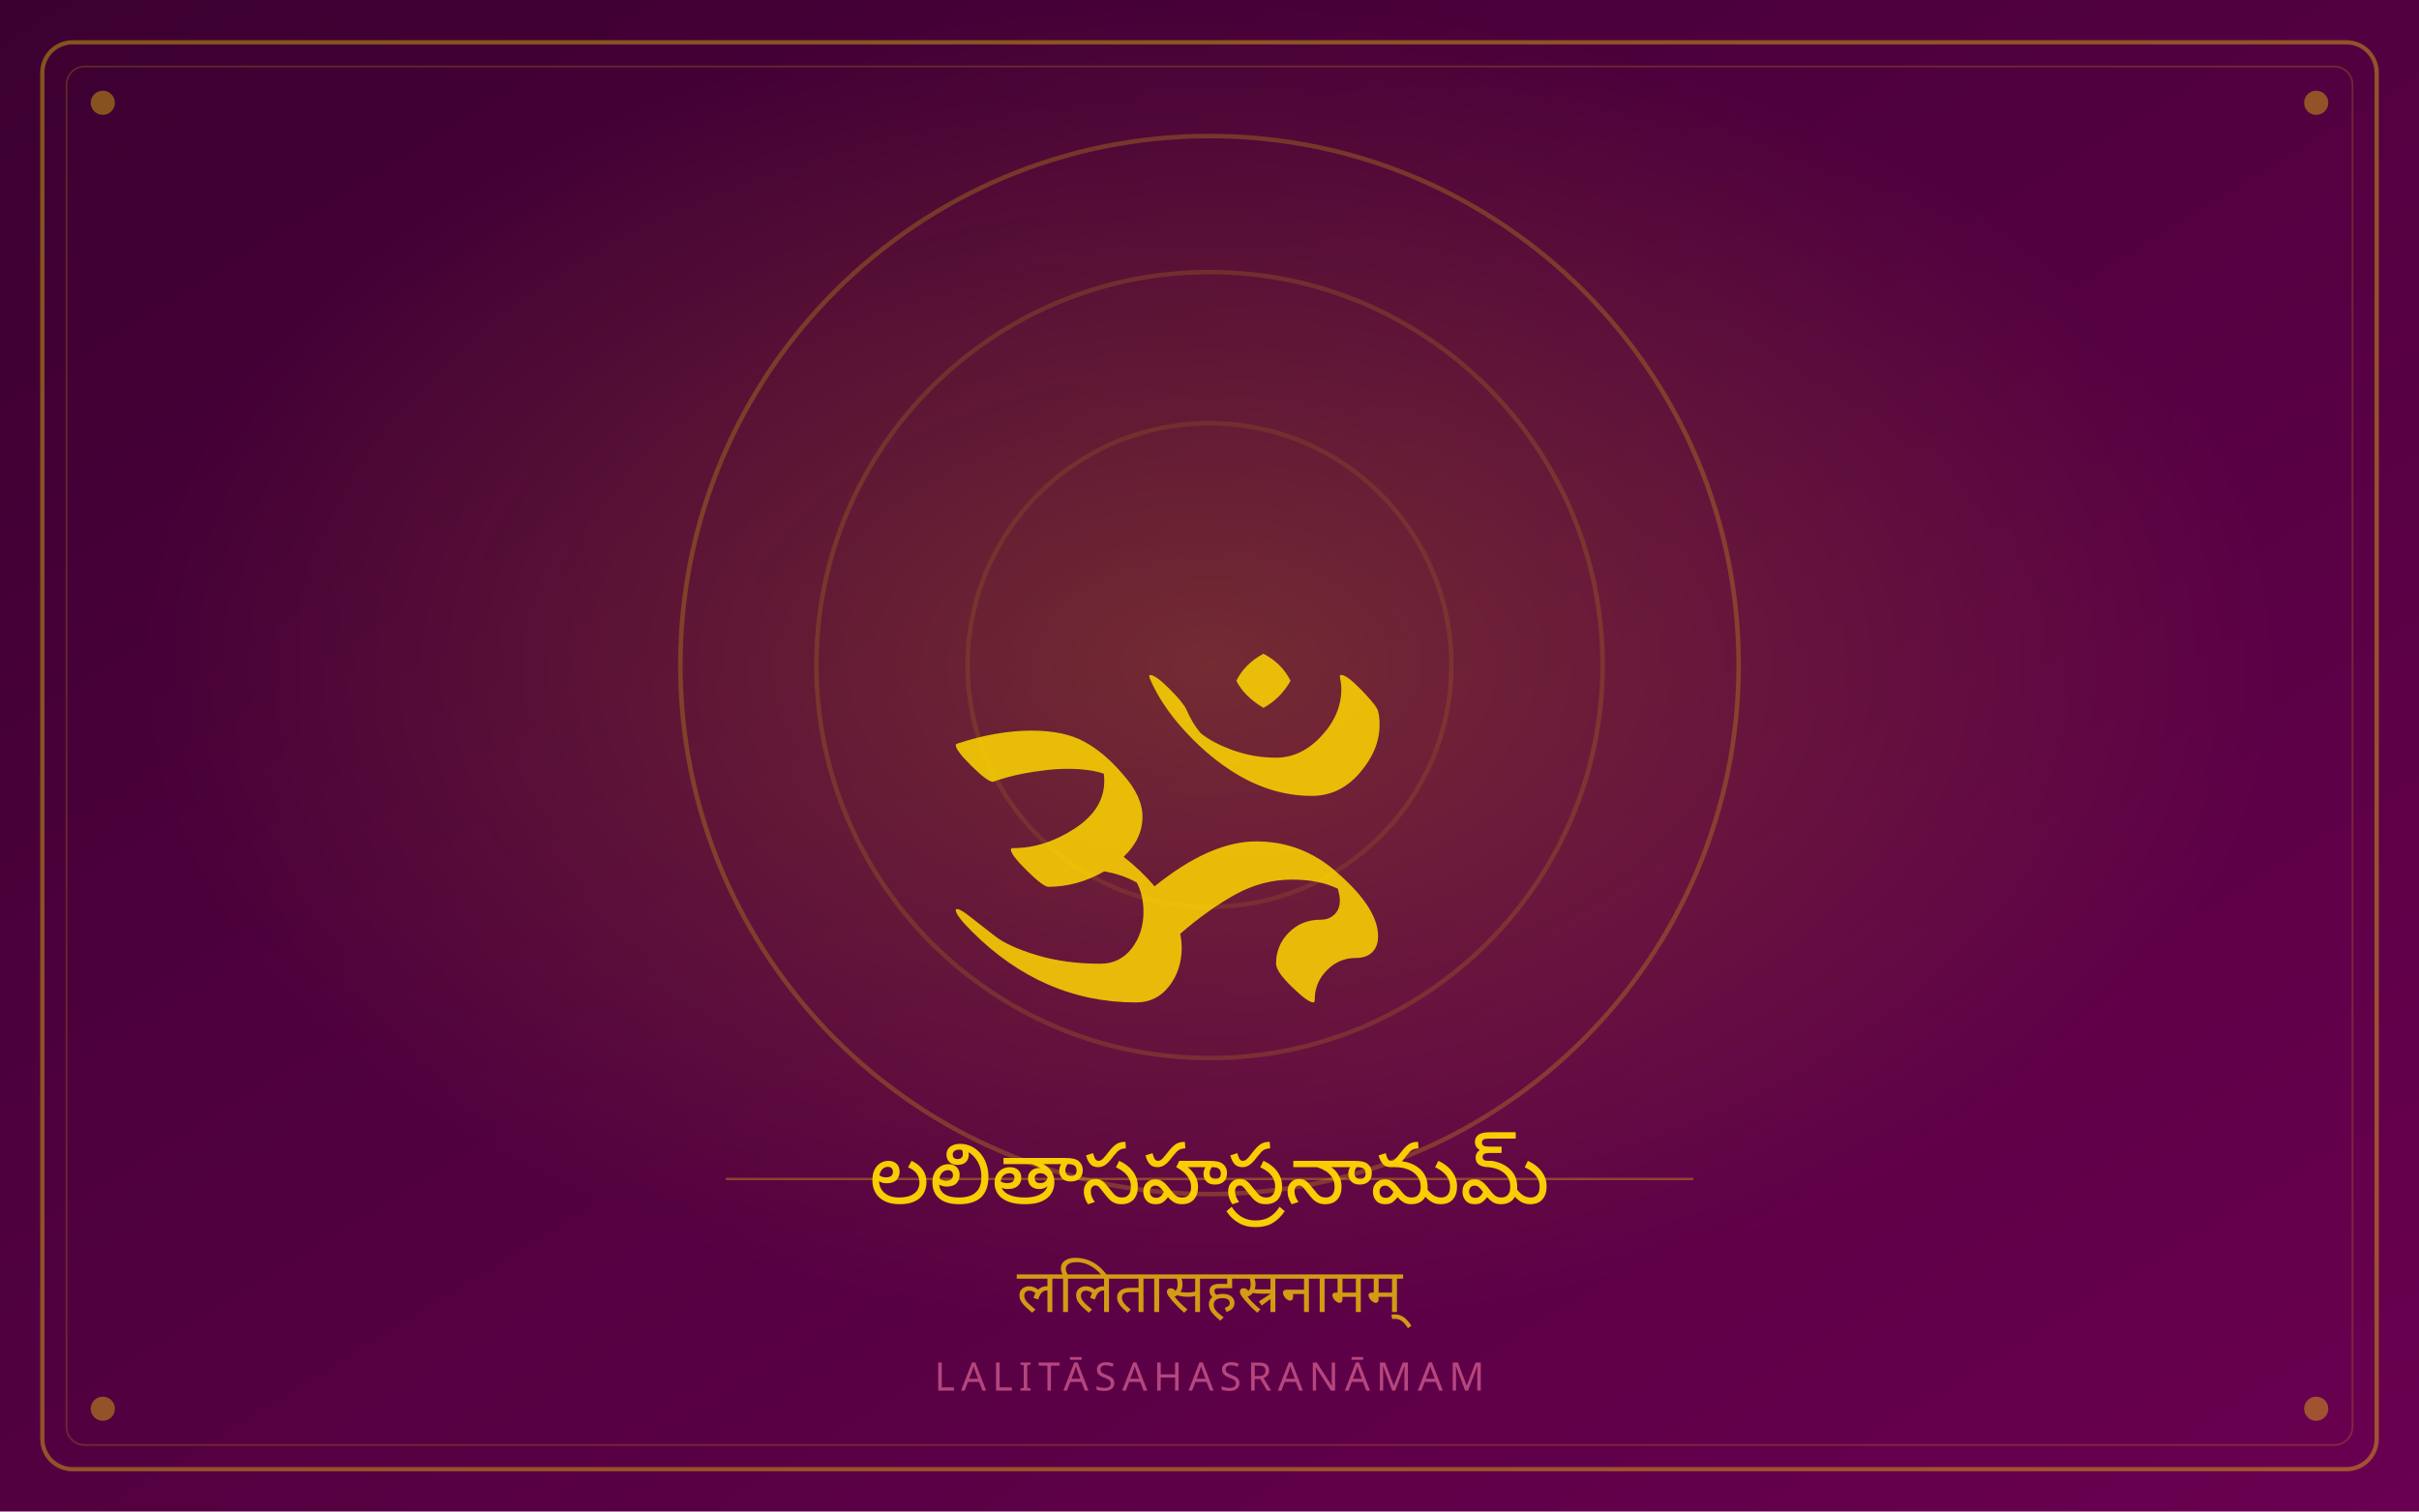
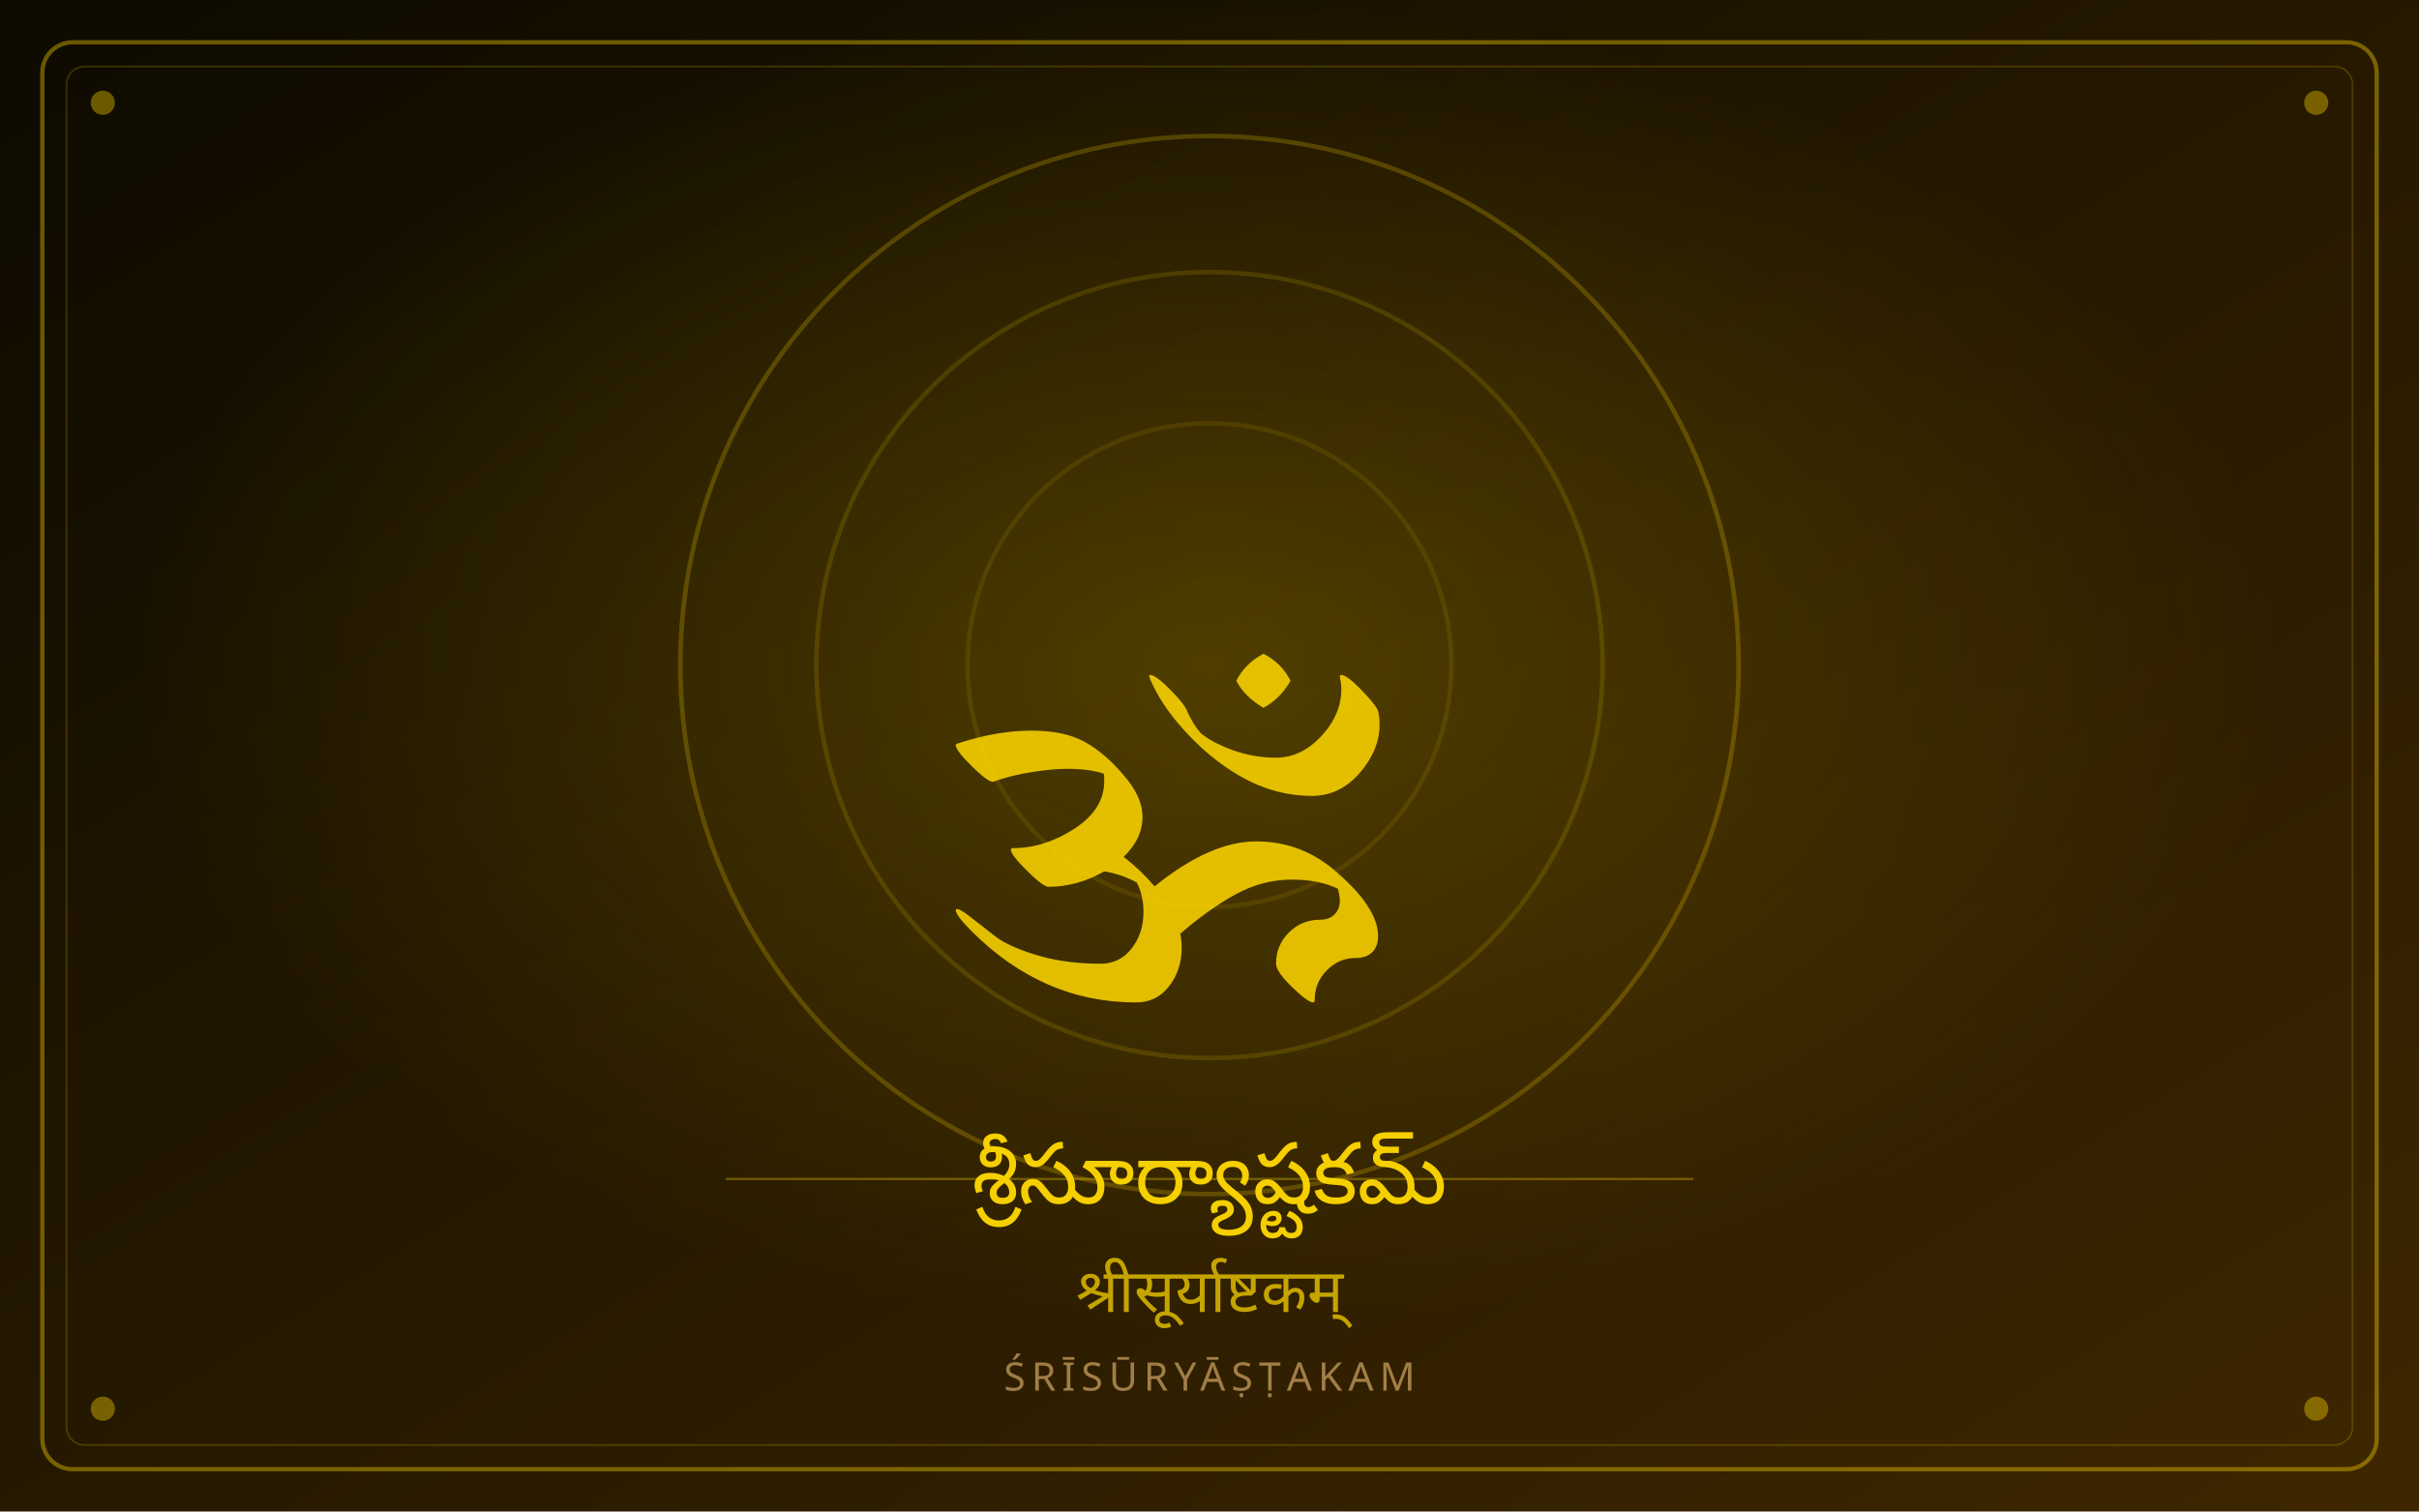
<svg xmlns="http://www.w3.org/2000/svg" viewBox="0 0 800 500" width="800" height="500">
  <defs>
    <linearGradient id="bg" x1="0%" y1="0%" x2="100%" y2="100%">
-       <stop offset="0%" stop-color="#3B0030" />
-       <stop offset="100%" stop-color="#6A0050" />
+       <stop offset="0%" stop-color="#0D0A00" />
+       <stop offset="100%" stop-color="#3E2700" />
    </linearGradient>
    <radialGradient id="glow" cx="50%" cy="44%" r="44%">
      <stop offset="0%" stop-color="#FFD700" stop-opacity="0.20" />
      <stop offset="100%" stop-color="#FFD700" stop-opacity="0" />
    </radialGradient>
    <filter id="blur4">
      <feGaussianBlur stdDeviation="4" />
    </filter>
    <filter id="blur8">
      <feGaussianBlur stdDeviation="8" />
    </filter>
  </defs>
  <rect width="800" height="500" fill="url(#bg)" />
  <rect width="800" height="500" fill="url(#glow)" />
  <rect x="14" y="14" width="772" height="472" rx="10" fill="none" stroke="#FFD700" stroke-width="1.4" stroke-opacity="0.38" />
  <rect x="22" y="22" width="756" height="456" rx="6" fill="none" stroke="#FFD700" stroke-width="0.6" stroke-opacity="0.18" />
  <circle cx="34" cy="34" r="4" fill="#FFD700" fill-opacity="0.38" />
  <circle cx="766" cy="34" r="4" fill="#FFD700" fill-opacity="0.38" />
  <circle cx="34" cy="466" r="4" fill="#FFD700" fill-opacity="0.38" />
  <circle cx="766" cy="466" r="4" fill="#FFD700" fill-opacity="0.38" />
  <circle cx="400" cy="220" r="175" fill="none" stroke="#FFD700" stroke-width="1.5" stroke-opacity="0.22" />
  <circle cx="400" cy="220" r="130" fill="none" stroke="#FFD700" stroke-width="1.5" stroke-opacity="0.14" />
  <circle cx="400" cy="220" r="80" fill="none" stroke="#FFD700" stroke-width="1.5" stroke-opacity="0.1" />
  <text x="400" y="280" text-anchor="middle" dominant-baseline="middle" font-size="160" fill="#FFD700" fill-opacity="0.85" font-family="serif">ॐ</text>
  <line x1="240" y1="390" x2="560" y2="390" stroke="#FFD700" stroke-width="0.8" stroke-opacity="0.30" />
-   <text x="400" y="398" text-anchor="middle" font-size="28" fill="#FFD700" fill-opacity="0.95" font-family="'Noto Sans Telugu',serif">లలితాసహస్రనామమ్</text>
-   <text x="400" y="434" text-anchor="middle" font-size="20" fill="#FFD700" fill-opacity="0.72" font-family="'Noto Sans Devanagari',serif">ललितासहस्रनामम्</text>
-   <text x="400" y="460" text-anchor="middle" font-size="13" fill="#FF80AB" fill-opacity="0.55" font-family="sans-serif" letter-spacing="2">LALITĀSAHASRANĀMAM</text>
+   <text x="400" y="398" text-anchor="middle" font-size="28" fill="#FFD700" fill-opacity="0.95" font-family="'Noto Sans Telugu',serif">శ్రీసూర్యాష్టకమ్</text>
+   <text x="400" y="434" text-anchor="middle" font-size="20" fill="#FFD700" fill-opacity="0.72" font-family="'Noto Sans Devanagari',serif">श्रीसूर्याष्टकम्</text>
+   <text x="400" y="460" text-anchor="middle" font-size="13" fill="#FFCC80" fill-opacity="0.55" font-family="sans-serif" letter-spacing="2">ŚRĪSŪRYĀṢṬAKAM</text>
</svg>
